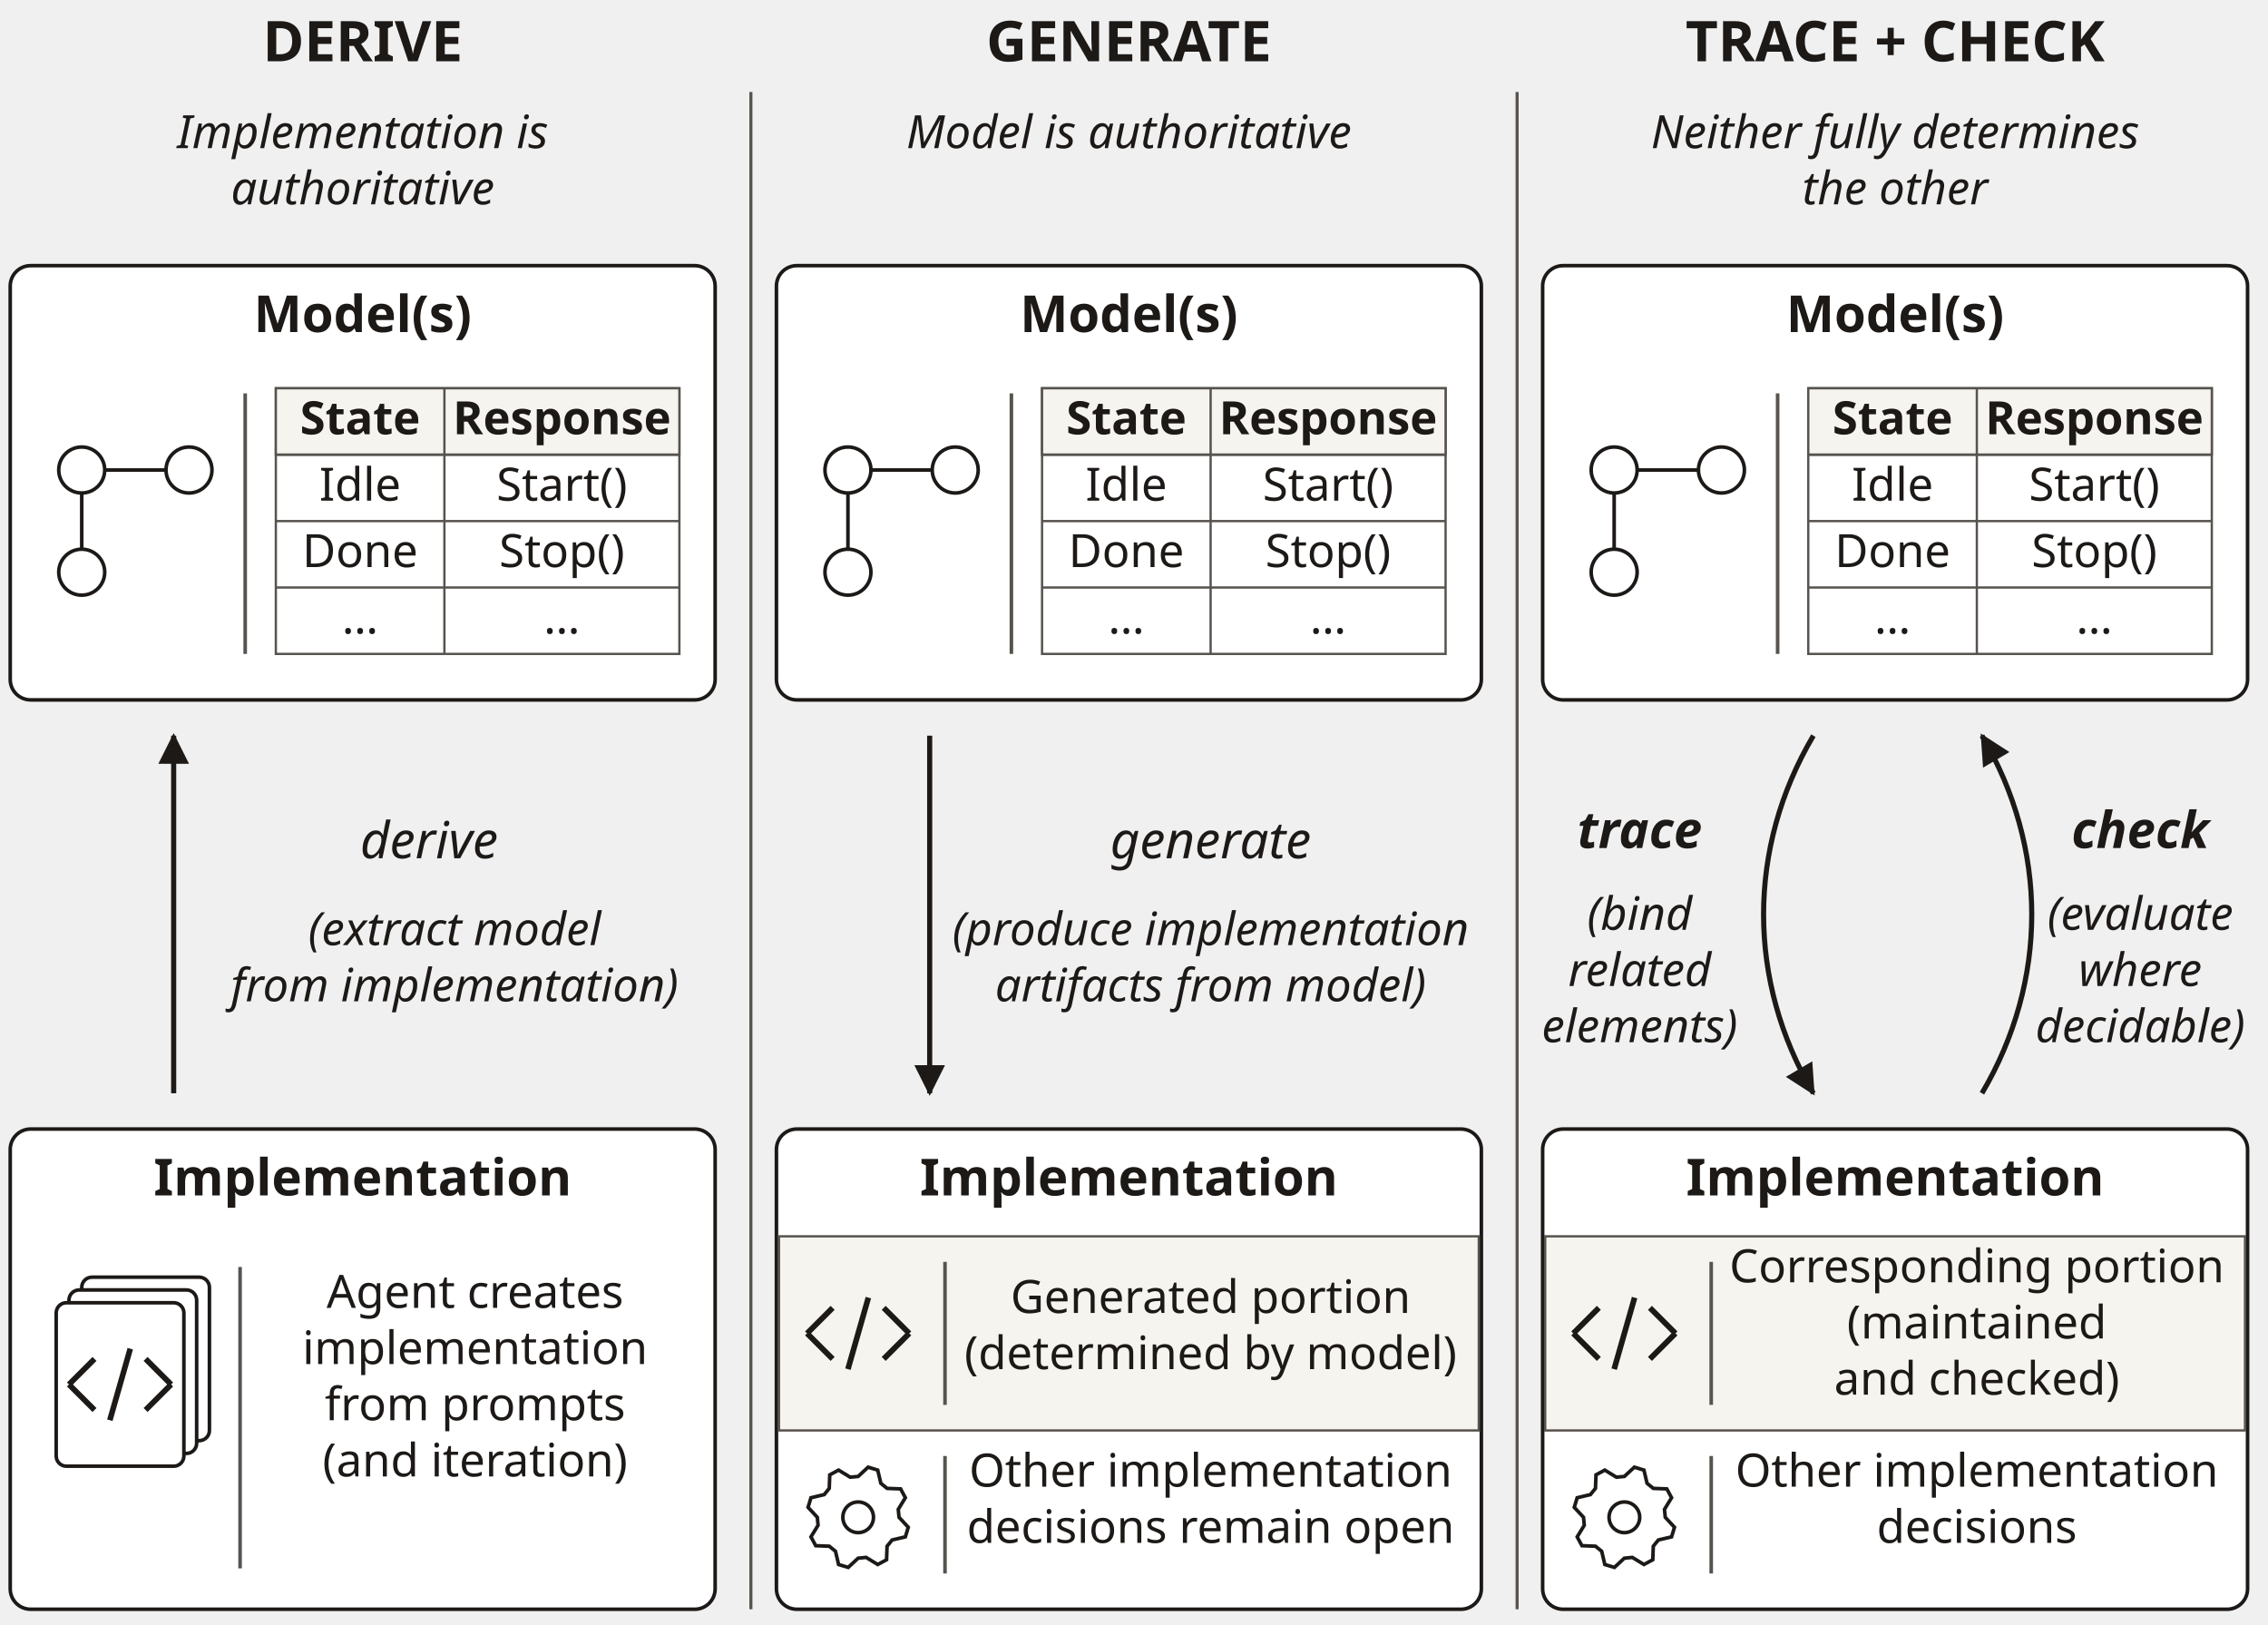
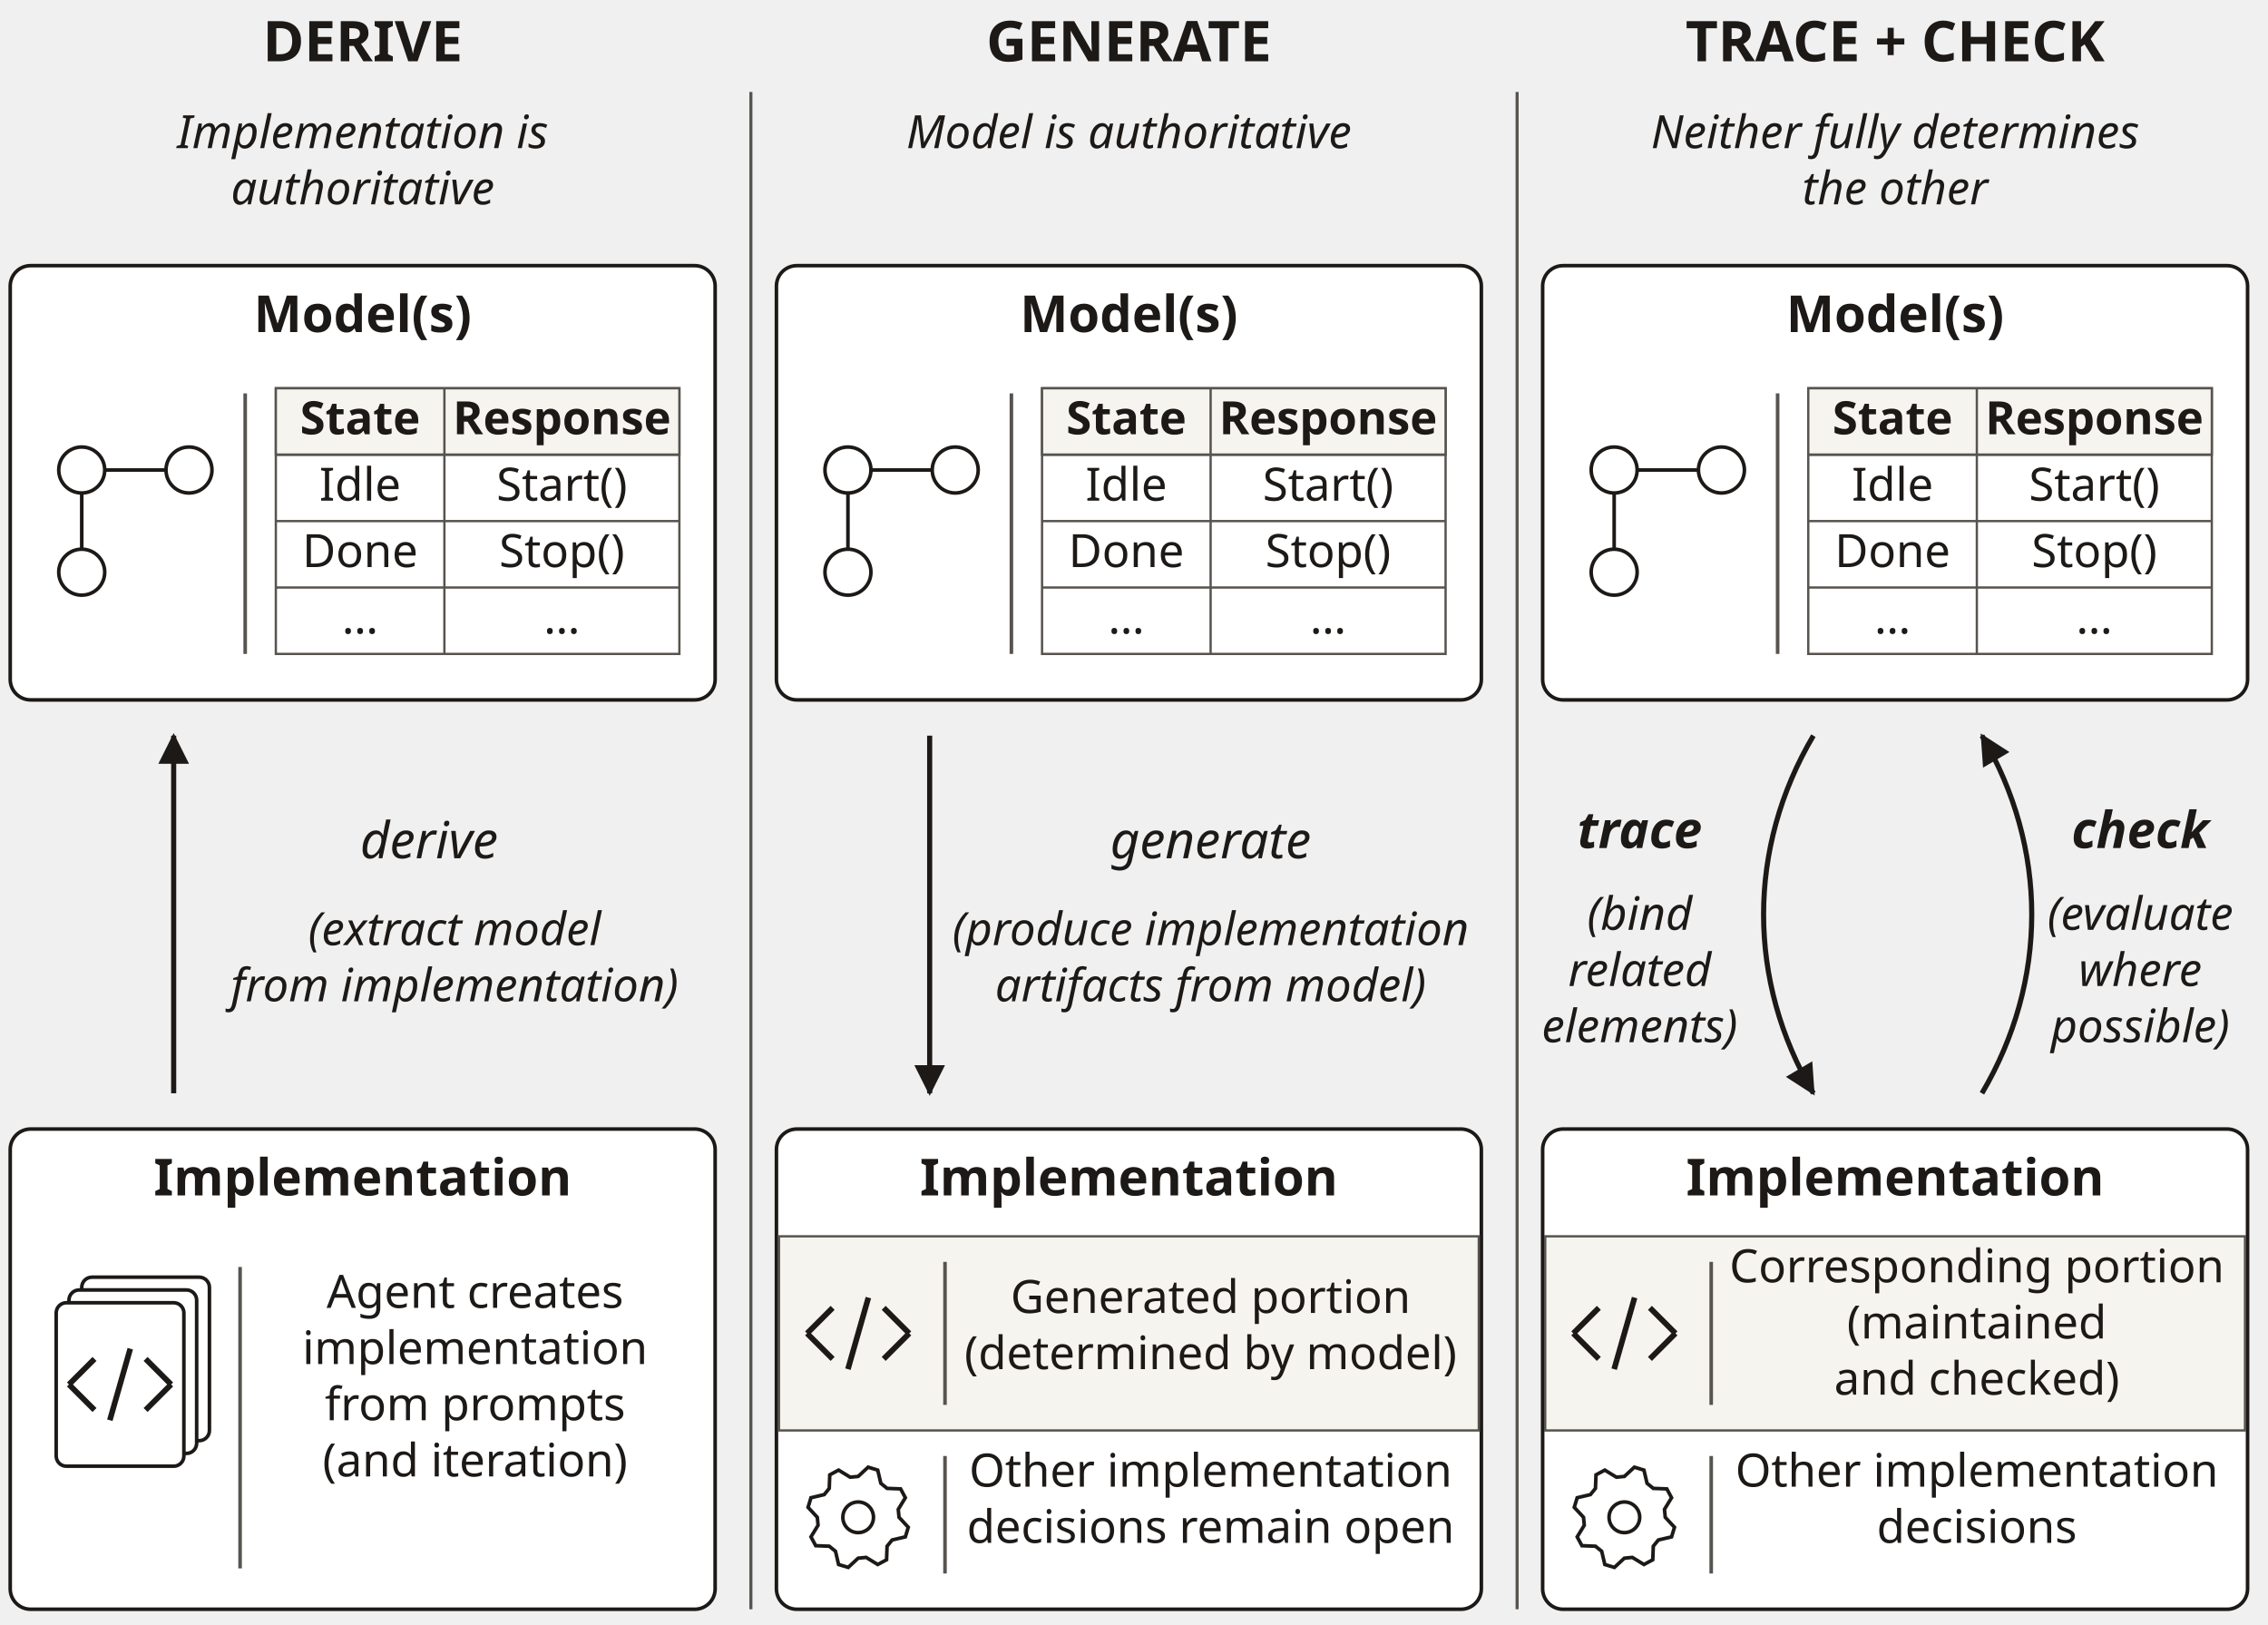
<svg xmlns="http://www.w3.org/2000/svg" width="592" height="424" viewBox="0 0 444 318" role="img" aria-labelledby="title desc" font-family="'Source Sans 3', sans-serif">
  <defs>
    <marker id="arrow" markerWidth="6" markerHeight="6" refX="5.5" refY="3" orient="auto">
      <path d="M0,0 L6,3 L0,6 Z" fill="#1c1917" />
    </marker>
  </defs>
  <g fill="#1c1917" font-family="'Source Sans 3', sans-serif" font-size="9">
    <text x="71" y="12" font-size="11" text-anchor="middle" font-weight="700">DERIVE</text>
    <text x="71" y="29" font-size="9" text-anchor="middle" font-style="italic">Implementation is</text>
    <text x="71" y="40" font-size="9" text-anchor="middle" font-style="italic">authoritative</text>
    <rect x="2" y="52" width="138" height="85" rx="4" fill="white" stroke="#1c1917" stroke-width="0.7" />
    <text x="71" y="65" font-size="10" text-anchor="middle" font-weight="700">Model(s)</text>
    <path d="M16,92 L37,92" fill="none" stroke="#1c1917" stroke-width="0.7" />
    <path d="M16,92 L16,112" fill="none" stroke="#1c1917" stroke-width="0.7" />
    <circle cx="16" cy="92" r="4.5" fill="white" stroke="#1c1917" stroke-width="0.7" />
    <circle cx="37" cy="92" r="4.5" fill="white" stroke="#1c1917" stroke-width="0.7" />
    <circle cx="16" cy="112" r="4.5" fill="white" stroke="#1c1917" stroke-width="0.7" />
    <path d="M48,77 L48,128" fill="none" stroke="#57534e" stroke-width="0.7" />
    <rect x="54" y="76" width="79" height="52" rx="0" fill="white" stroke="#57534e" stroke-width="0.45" />
    <rect x="54" y="76" width="79" height="13" rx="0" fill="#f6f4ef" stroke="#57534e" stroke-width="0.45" />
    <path d="M87,76 L87,128" fill="none" stroke="#57534e" stroke-width="0.45" />
    <path d="M54,89 L133,89" fill="none" stroke="#57534e" stroke-width="0.45" />
    <path d="M54,102 L133,102" fill="none" stroke="#57534e" stroke-width="0.45" />
    <path d="M54,115 L133,115" fill="none" stroke="#57534e" stroke-width="0.45" />
    <text x="70.5" y="85" font-size="9" text-anchor="middle" font-weight="700">State</text>
    <text x="110" y="85" font-size="9" text-anchor="middle" font-weight="700">Response</text>
    <text x="70.5" y="98" font-size="9" text-anchor="middle">Idle</text>
    <text x="110" y="98" font-size="9" text-anchor="middle">Start()</text>
    <text x="70.5" y="111" font-size="9" text-anchor="middle">Done</text>
    <text x="110" y="111" font-size="9" text-anchor="middle">Stop()</text>
    <text x="70.5" y="124" font-size="9" text-anchor="middle">…</text>
    <text x="110" y="124" font-size="9" text-anchor="middle">…</text>
    <rect x="2" y="221" width="138" height="94" rx="4" fill="white" stroke="#1c1917" stroke-width="0.7" />
    <text x="71" y="234" font-size="10" text-anchor="middle" font-weight="700">Implementation</text>
    <rect x="16" y="250" width="25" height="32" rx="2" fill="white" stroke="#1c1917" stroke-width="0.7" />
    <rect x="13.5" y="252.5" width="25" height="32" rx="2" fill="white" stroke="#1c1917" stroke-width="0.7" />
    <rect x="11" y="255" width="25" height="32" rx="2" fill="white" stroke="#1c1917" stroke-width="0.7" />
    <path d="M18.5,266 L13.5,271" fill="none" stroke="#1c1917" stroke-width="1.1" />
    <path d="M13.5,271 L18.5,276" fill="none" stroke="#1c1917" stroke-width="1.1" />
    <path d="M28.5,266 L33.5,271" fill="none" stroke="#1c1917" stroke-width="1.1" />
    <path d="M33.5,271 L28.5,276" fill="none" stroke="#1c1917" stroke-width="1.1" />
    <path d="M25.5,264 L21.5,278" fill="none" stroke="#1c1917" stroke-width="1.1" />
    <path d="M47,248 L47,307" fill="none" stroke="#57534e" stroke-width="0.7" />
    <text x="93" y="256" font-size="9" text-anchor="middle">Agent creates</text>
    <text x="93" y="267" font-size="9" text-anchor="middle">implementation</text>
    <text x="93" y="278" font-size="9" text-anchor="middle">from prompts</text>
    <text x="93" y="289" font-size="9" text-anchor="middle">(and iteration)</text>
    <text x="221" y="12" font-size="11" text-anchor="middle" font-weight="700">GENERATE</text>
    <text x="221" y="29" font-size="9" text-anchor="middle" font-style="italic">Model is authoritative</text>
    <rect x="152" y="52" width="138" height="85" rx="4" fill="white" stroke="#1c1917" stroke-width="0.7" />
    <text x="221" y="65" font-size="10" text-anchor="middle" font-weight="700">Model(s)</text>
    <path d="M166,92 L187,92" fill="none" stroke="#1c1917" stroke-width="0.7" />
    <path d="M166,92 L166,112" fill="none" stroke="#1c1917" stroke-width="0.7" />
    <circle cx="166" cy="92" r="4.5" fill="white" stroke="#1c1917" stroke-width="0.7" />
    <circle cx="187" cy="92" r="4.5" fill="white" stroke="#1c1917" stroke-width="0.7" />
    <circle cx="166" cy="112" r="4.5" fill="white" stroke="#1c1917" stroke-width="0.7" />
    <path d="M198,77 L198,128" fill="none" stroke="#57534e" stroke-width="0.7" />
    <rect x="204" y="76" width="79" height="52" rx="0" fill="white" stroke="#57534e" stroke-width="0.45" />
    <rect x="204" y="76" width="79" height="13" rx="0" fill="#f6f4ef" stroke="#57534e" stroke-width="0.45" />
    <path d="M237,76 L237,128" fill="none" stroke="#57534e" stroke-width="0.45" />
    <path d="M204,89 L283,89" fill="none" stroke="#57534e" stroke-width="0.45" />
    <path d="M204,102 L283,102" fill="none" stroke="#57534e" stroke-width="0.45" />
    <path d="M204,115 L283,115" fill="none" stroke="#57534e" stroke-width="0.45" />
    <text x="220.5" y="85" font-size="9" text-anchor="middle" font-weight="700">State</text>
    <text x="260" y="85" font-size="9" text-anchor="middle" font-weight="700">Response</text>
    <text x="220.5" y="98" font-size="9" text-anchor="middle">Idle</text>
    <text x="260" y="98" font-size="9" text-anchor="middle">Start()</text>
    <text x="220.5" y="111" font-size="9" text-anchor="middle">Done</text>
    <text x="260" y="111" font-size="9" text-anchor="middle">Stop()</text>
    <text x="220.5" y="124" font-size="9" text-anchor="middle">…</text>
    <text x="260" y="124" font-size="9" text-anchor="middle">…</text>
    <rect x="152" y="221" width="138" height="94" rx="4" fill="white" stroke="#1c1917" stroke-width="0.7" />
    <text x="221" y="234" font-size="10" text-anchor="middle" font-weight="700">Implementation</text>
    <rect x="152.5" y="242" width="137" height="38" rx="0" fill="#f6f4ef" stroke="#57534e" stroke-width="0.45" />
    <path d="M163,256 L158,261" fill="none" stroke="#1c1917" stroke-width="1.1" />
    <path d="M158,261 L163,266" fill="none" stroke="#1c1917" stroke-width="1.1" />
    <path d="M173,256 L178,261" fill="none" stroke="#1c1917" stroke-width="1.1" />
    <path d="M178,261 L173,266" fill="none" stroke="#1c1917" stroke-width="1.1" />
    <path d="M170,254 L166,268" fill="none" stroke="#1c1917" stroke-width="1.1" />
    <path d="M185,247 L185,275" fill="none" stroke="#57534e" stroke-width="0.7" />
    <text x="237" y="257" font-size="9" text-anchor="middle">Generated portion</text>
    <text x="237" y="268" font-size="9" text-anchor="middle">(determined by model)</text>
    <polygon points="176.0,297.0 177.81,298.95 177.24,300.83 174.65,301.44 173.66,302.66 173.56,305.31 171.83,306.24 169.56,304.85 168.0,305.0 166.05,306.81 164.17,306.24 163.56,303.65 162.34,302.66 159.69,302.56 158.76,300.83 160.15,298.56 160.0,297.0 158.19,295.05 158.76,293.17 161.35,292.56 162.34,291.34 162.44,288.69 164.17,287.76 166.44,289.15 168.0,289.0 169.95,287.19 171.83,287.76 172.44,290.35 173.66,291.34 176.31,291.44 177.24,293.17 175.85,295.44" fill="white" stroke="#1c1917" stroke-width=".7" />
    <circle cx="168" cy="297" r="3" fill="white" stroke="#1c1917" stroke-width="0.7" />
    <path d="M185,285 L185,308" fill="none" stroke="#57534e" stroke-width="0.7" />
    <text x="237" y="291" font-size="9" text-anchor="middle">Other implementation</text>
    <text x="237" y="302" font-size="9" text-anchor="middle">decisions remain open</text>
    <text x="371" y="12" font-size="11" text-anchor="middle" font-weight="700">TRACE + CHECK</text>
    <text x="371" y="29" font-size="9" text-anchor="middle" font-style="italic">Neither fully determines</text>
    <text x="371" y="40" font-size="9" text-anchor="middle" font-style="italic">the other</text>
    <rect x="302" y="52" width="138" height="85" rx="4" fill="white" stroke="#1c1917" stroke-width="0.7" />
    <text x="371" y="65" font-size="10" text-anchor="middle" font-weight="700">Model(s)</text>
    <path d="M316,92 L337,92" fill="none" stroke="#1c1917" stroke-width="0.7" />
    <path d="M316,92 L316,112" fill="none" stroke="#1c1917" stroke-width="0.7" />
    <circle cx="316" cy="92" r="4.5" fill="white" stroke="#1c1917" stroke-width="0.7" />
    <circle cx="337" cy="92" r="4.5" fill="white" stroke="#1c1917" stroke-width="0.7" />
    <circle cx="316" cy="112" r="4.5" fill="white" stroke="#1c1917" stroke-width="0.7" />
    <path d="M348,77 L348,128" fill="none" stroke="#57534e" stroke-width="0.7" />
    <rect x="354" y="76" width="79" height="52" rx="0" fill="white" stroke="#57534e" stroke-width="0.45" />
    <rect x="354" y="76" width="79" height="13" rx="0" fill="#f6f4ef" stroke="#57534e" stroke-width="0.45" />
    <path d="M387,76 L387,128" fill="none" stroke="#57534e" stroke-width="0.45" />
    <path d="M354,89 L433,89" fill="none" stroke="#57534e" stroke-width="0.45" />
    <path d="M354,102 L433,102" fill="none" stroke="#57534e" stroke-width="0.45" />
    <path d="M354,115 L433,115" fill="none" stroke="#57534e" stroke-width="0.45" />
    <text x="370.5" y="85" font-size="9" text-anchor="middle" font-weight="700">State</text>
    <text x="410" y="85" font-size="9" text-anchor="middle" font-weight="700">Response</text>
    <text x="370.5" y="98" font-size="9" text-anchor="middle">Idle</text>
    <text x="410" y="98" font-size="9" text-anchor="middle">Start()</text>
    <text x="370.5" y="111" font-size="9" text-anchor="middle">Done</text>
    <text x="410" y="111" font-size="9" text-anchor="middle">Stop()</text>
    <text x="370.5" y="124" font-size="9" text-anchor="middle">…</text>
    <text x="410" y="124" font-size="9" text-anchor="middle">…</text>
    <rect x="302" y="221" width="138" height="94" rx="4" fill="white" stroke="#1c1917" stroke-width="0.7" />
    <text x="371" y="234" font-size="10" text-anchor="middle" font-weight="700">Implementation</text>
    <rect x="302.5" y="242" width="137" height="38" rx="0" fill="#f6f4ef" stroke="#57534e" stroke-width="0.45" />
    <path d="M313,256 L308,261" fill="none" stroke="#1c1917" stroke-width="1.1" />
    <path d="M308,261 L313,266" fill="none" stroke="#1c1917" stroke-width="1.1" />
    <path d="M323,256 L328,261" fill="none" stroke="#1c1917" stroke-width="1.1" />
    <path d="M328,261 L323,266" fill="none" stroke="#1c1917" stroke-width="1.1" />
    <path d="M320,254 L316,268" fill="none" stroke="#1c1917" stroke-width="1.1" />
    <path d="M335,247 L335,275" fill="none" stroke="#57534e" stroke-width="0.7" />
    <text x="387" y="251" font-size="9" text-anchor="middle">Corresponding portion</text>
    <text x="387" y="262" font-size="9" text-anchor="middle">(maintained</text>
    <text x="387" y="273" font-size="9" text-anchor="middle">and checked)</text>
    <polygon points="326.0,297.0 327.81,298.95 327.24,300.83 324.65,301.44 323.66,302.66 323.56,305.31 321.83,306.24 319.56,304.85 318.0,305.0 316.05,306.81 314.17,306.24 313.56,303.65 312.34,302.66 309.69,302.56 308.76,300.83 310.15,298.56 310.0,297.0 308.19,295.05 308.76,293.17 311.35,292.56 312.34,291.34 312.44,288.69 314.17,287.76 316.44,289.15 318.0,289.0 319.95,287.19 321.83,287.76 322.44,290.35 323.66,291.34 326.31,291.44 327.24,293.17 325.85,295.44" fill="white" stroke="#1c1917" stroke-width=".7" />
    <circle cx="318" cy="297" r="3" fill="white" stroke="#1c1917" stroke-width="0.7" />
    <path d="M335,285 L335,308" fill="none" stroke="#57534e" stroke-width="0.7" />
    <text x="387" y="291" font-size="9" text-anchor="middle">Other implementation</text>
    <text x="387" y="302" font-size="9" text-anchor="middle">decisions</text>
    <path d="M147,18 L147,315" fill="none" stroke="#57534e" stroke-width="0.6" />
    <path d="M297,18 L297,315" fill="none" stroke="#57534e" stroke-width="0.6" />
    <path d="M34,214 L34,144" fill="none" stroke="#1c1917" stroke-width="1" marker-end="url(#arrow)" />
    <text x="84" y="168" font-size="10" text-anchor="middle" font-style="italic">derive</text>
    <text x="89" y="185" font-size="9" text-anchor="middle" font-style="italic">(extract model</text>
    <text x="89" y="196" font-size="9" text-anchor="middle" font-style="italic">from implementation)</text>
    <path d="M182,144 L182,214" fill="none" stroke="#1c1917" stroke-width="1" marker-end="url(#arrow)" />
    <text x="237" y="168" font-size="10" text-anchor="middle" font-style="italic">generate</text>
    <text x="237" y="185" font-size="9" text-anchor="middle" font-style="italic">(produce implementation</text>
    <text x="237" y="196" font-size="9" text-anchor="middle" font-style="italic">artifacts from model)</text>
    <path d="M355,144 C342,166 342,192 355,214" fill="none" stroke="#1c1917" stroke-width="1" marker-end="url(#arrow)" />
    <path d="M388,214 C401,192 401,166 388,144" fill="none" stroke="#1c1917" stroke-width="1" marker-end="url(#arrow)" />
    <text x="321" y="166" font-size="10" text-anchor="middle" font-weight="700" font-style="italic">trace</text>
    <text x="321" y="182" font-size="9" text-anchor="middle" font-style="italic">(bind</text>
    <text x="321" y="193" font-size="9" text-anchor="middle" font-style="italic">related</text>
    <text x="321" y="204" font-size="9" text-anchor="middle" font-style="italic">elements)</text>
    <text x="419" y="166" font-size="10" text-anchor="middle" font-weight="700" font-style="italic">check</text>
    <text x="419" y="182" font-size="9" text-anchor="middle" font-style="italic">(evaluate</text>
    <text x="419" y="193" font-size="9" text-anchor="middle" font-style="italic">where</text>
-     <text x="419" y="204" font-size="9" text-anchor="middle" font-style="italic">decidable)</text>
+     <text x="419" y="204" font-size="9" text-anchor="middle" font-style="italic">possible)</text>
  </g>
</svg>
